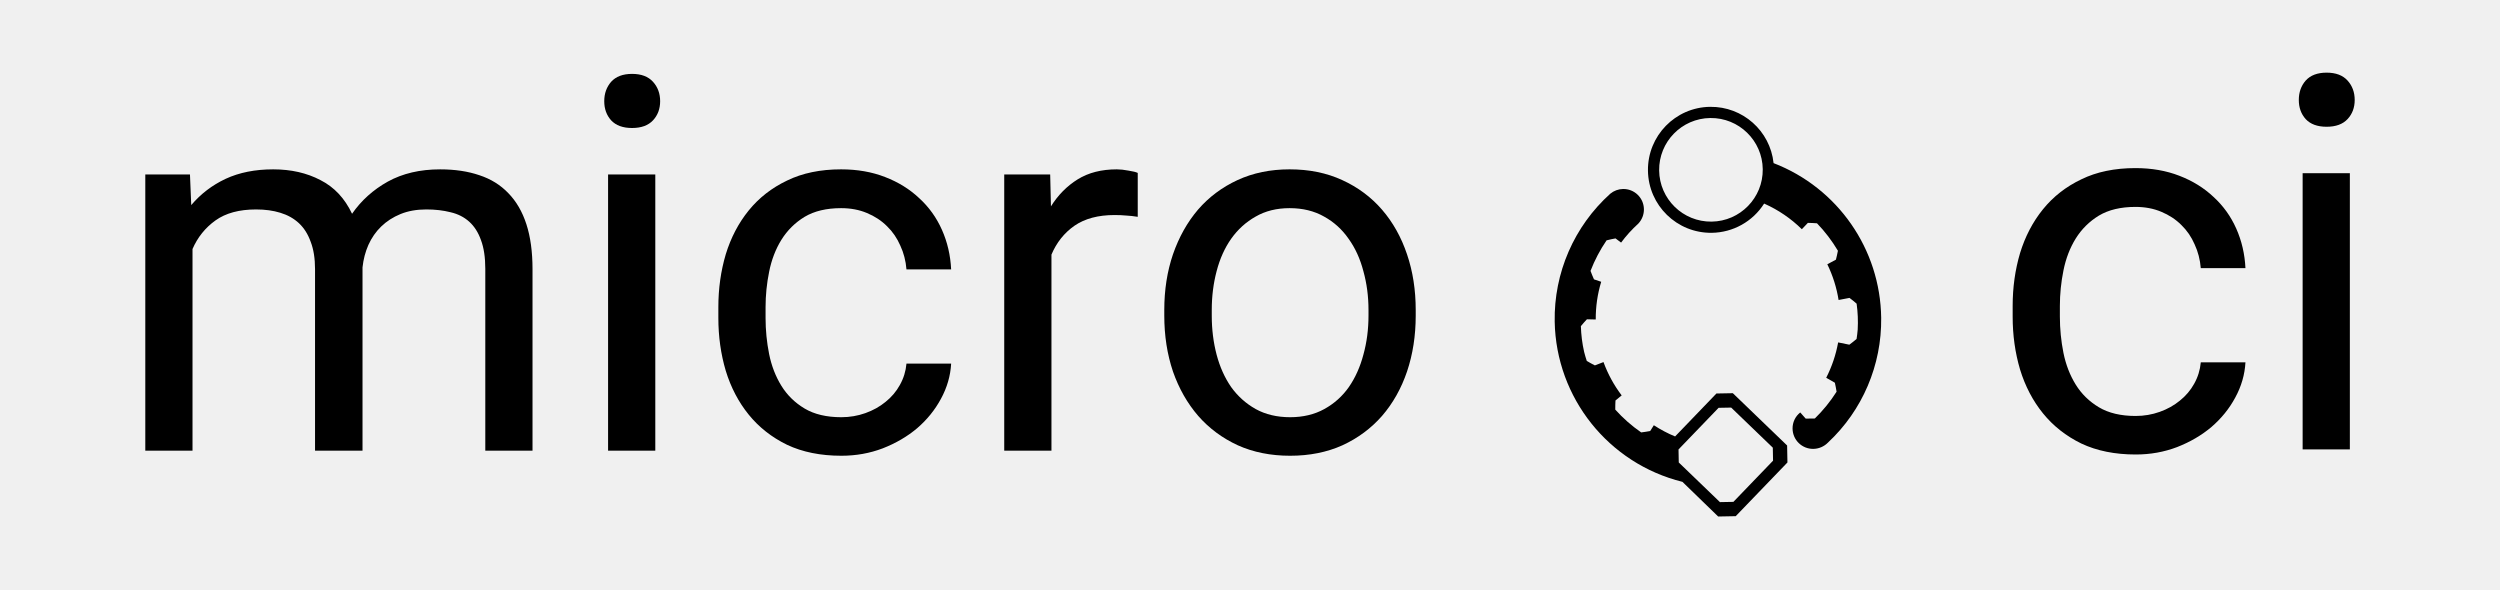
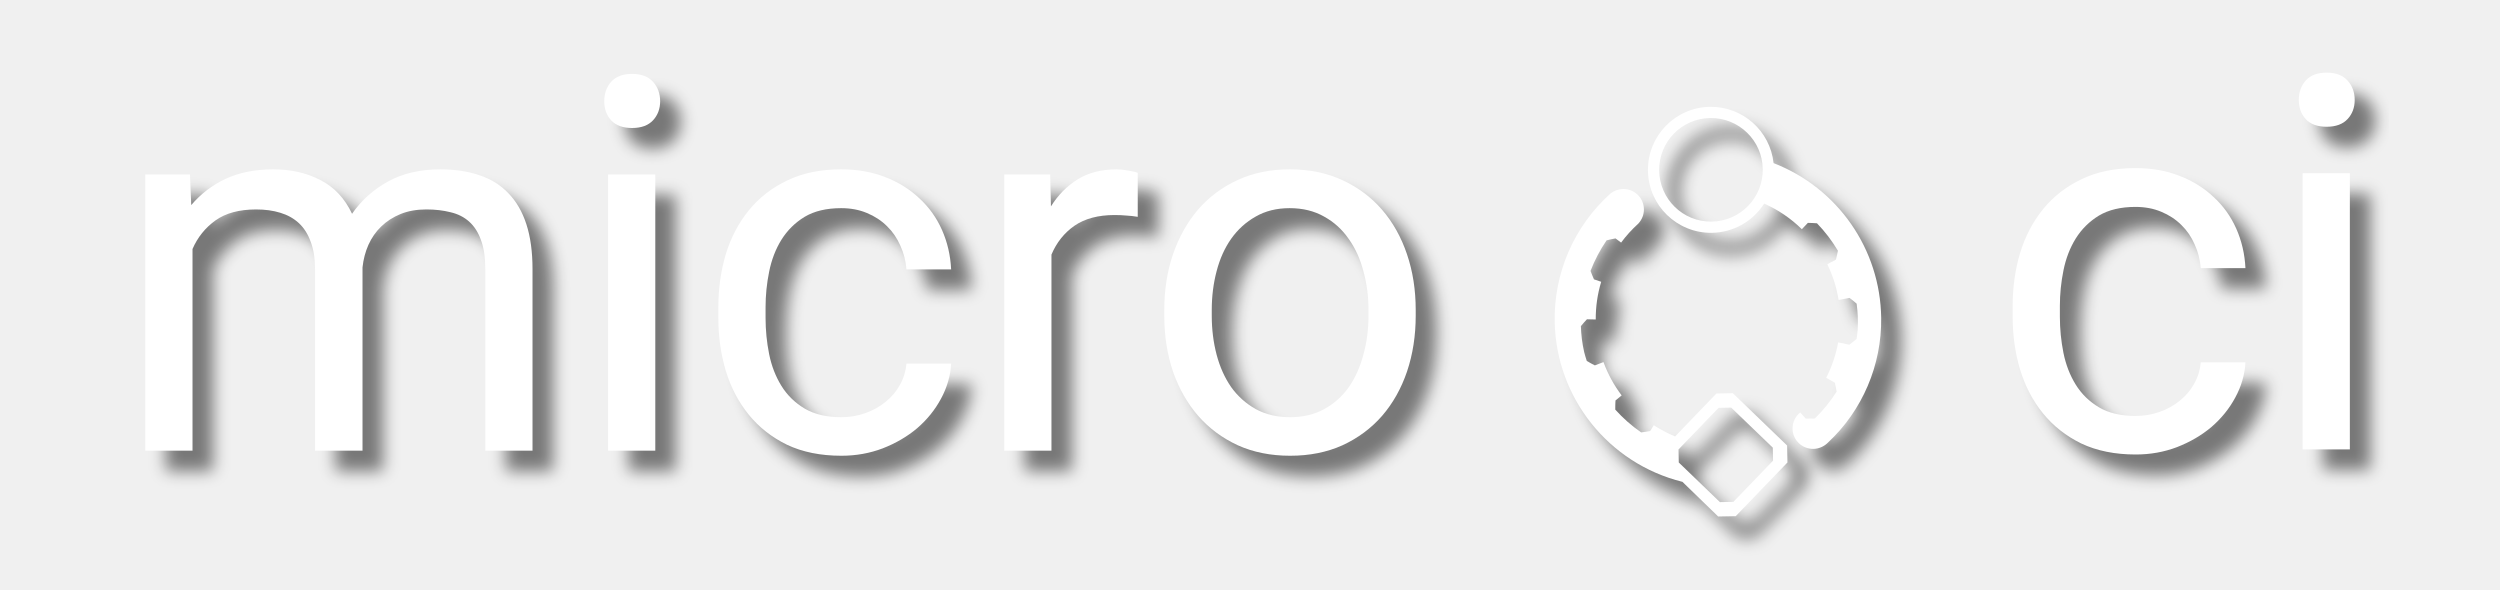
- <svg xmlns="http://www.w3.org/2000/svg" width="172.079mm" height="40.552mm" viewBox="0 0 609.729 143.69" id="svg2" version="1.1">
-   <defs id="defs4" />
-   <g id="layer1" transform="translate(-40.84994,-151.9458)">
-     <g style="font-style:normal;font-variant:normal;font-weight:normal;font-stretch:normal;font-size:127.5px;line-height:125%;font-family:roboto;-inkscape-font-specification:roboto;letter-spacing:0px;word-spacing:0px;fill:#000000;fill-opacity:1;stroke:none;stroke-width:1px;stroke-linecap:butt;stroke-linejoin:miter;stroke-opacity:1" id="text5053">
-       <path d="m 87.178,194.494 0.311,7.471 q 3.486,-4.109 8.405,-6.412 4.98,-2.303 11.58,-2.303 6.537,0 11.517,2.615 5.043,2.552 7.72,8.218 3.362,-4.856 8.716,-7.844 5.416,-2.988 12.762,-2.988 5.416,0 9.587,1.432 4.171,1.37 7.035,4.358 2.926,2.988 4.42,7.595 1.494,4.607 1.494,10.957 l 0,44.264 -11.517,0 0,-44.326 q 0,-4.233 -1.058,-7.035 -0.996,-2.802 -2.864,-4.482 -1.868,-1.681 -4.545,-2.303 -2.677,-0.685 -5.914,-0.685 -3.549,0 -6.288,1.121 -2.739,1.121 -4.731,3.051 -1.93,1.868 -3.113,4.482 -1.121,2.552 -1.432,5.479 l 0,44.7 -11.58,0 0,-44.264 q 0,-3.922 -1.058,-6.661 -0.996,-2.802 -2.864,-4.545 -1.868,-1.743 -4.545,-2.552 -2.615,-0.809 -5.914,-0.809 -6.163,0 -9.899,2.677 -3.735,2.677 -5.603,6.973 l 0,49.182 -11.517,0 0,-67.361 10.895,0 z" id="path4155" />
-       <path d="m 200.67,261.855 -11.517,0 0,-67.361 11.517,0 0,67.361 z m -12.451,-85.228 q 0,-2.802 1.681,-4.731 1.743,-1.93 5.105,-1.93 3.362,0 5.105,1.93 1.743,1.93 1.743,4.731 0,2.802 -1.743,4.669 -1.743,1.868 -5.105,1.868 -3.362,0 -5.105,-1.868 -1.681,-1.868 -1.681,-4.669 z" id="path4157" />
-       <path d="m 246.055,253.7 q 3.051,0 5.852,-0.996 2.802,-0.996 4.918,-2.739 2.179,-1.743 3.486,-4.109 1.37,-2.428 1.619,-5.229 l 10.895,0 q -0.249,4.482 -2.49,8.591 -2.179,4.047 -5.79,7.159 -3.611,3.051 -8.405,4.918 -4.731,1.805 -10.085,1.805 -7.595,0 -13.261,-2.677 -5.603,-2.739 -9.338,-7.346 -3.735,-4.607 -5.603,-10.708 -1.805,-6.101 -1.805,-12.887 l 0,-2.615 q 0,-6.786 1.805,-12.887 1.868,-6.101 5.603,-10.708 3.735,-4.607 9.338,-7.284 5.603,-2.739 13.198,-2.739 5.914,0 10.708,1.868 4.856,1.868 8.342,5.167 3.549,3.237 5.541,7.72 1.992,4.482 2.241,9.65 l -10.895,0 q -0.249,-3.113 -1.494,-5.79 -1.183,-2.739 -3.237,-4.731 -2.054,-2.054 -4.918,-3.237 -2.802,-1.183 -6.288,-1.183 -5.354,0 -8.903,2.117 -3.486,2.117 -5.665,5.603 -2.117,3.424 -2.988,7.782 -0.872,4.296 -0.872,8.654 l 0,2.615 q 0,4.482 0.872,8.84 0.872,4.296 2.988,7.72 2.117,3.424 5.665,5.541 3.549,2.117 8.965,2.117 z" id="path4159" />
-       <path d="m 318.334,204.829 q -1.494,-0.249 -2.802,-0.311 -1.245,-0.125 -2.864,-0.125 -5.977,0 -9.774,2.615 -3.735,2.615 -5.603,7.035 l 0,47.812 -11.517,0 0,-67.361 11.206,0 0.187,7.782 q 2.615,-4.171 6.537,-6.599 3.922,-2.428 9.525,-2.428 1.245,0 2.864,0.311 1.619,0.249 2.241,0.56 l 0,10.708 z" id="path4161" />
-       <path d="m 324.808,227.552 q 0,-7.346 2.117,-13.572 2.179,-6.288 6.101,-10.895 3.984,-4.607 9.65,-7.222 5.665,-2.615 12.7,-2.615 7.159,0 12.825,2.615 5.728,2.615 9.712,7.222 3.984,4.607 6.101,10.895 2.117,6.226 2.117,13.572 l 0,1.37 q 0,7.346 -2.117,13.634 -2.117,6.226 -6.101,10.833 -3.984,4.545 -9.65,7.159 -5.665,2.552 -12.762,2.552 -7.097,0 -12.762,-2.552 -5.665,-2.615 -9.65,-7.159 -3.984,-4.607 -6.163,-10.833 -2.117,-6.288 -2.117,-13.634 l 0,-1.37 z m 11.58,1.37 q 0,5.043 1.183,9.525 1.183,4.482 3.549,7.907 2.428,3.362 5.977,5.354 3.611,1.992 8.405,1.992 4.731,0 8.342,-1.992 3.611,-1.992 5.977,-5.354 2.366,-3.424 3.549,-7.907 1.245,-4.482 1.245,-9.525 l 0,-1.37 q 0,-4.98 -1.245,-9.463 -1.183,-4.545 -3.611,-7.906 -2.366,-3.424 -5.977,-5.416 -3.611,-2.054 -8.405,-2.054 -4.731,0 -8.28,2.054 -3.549,1.992 -5.977,5.416 -2.366,3.362 -3.549,7.906 -1.183,4.482 -1.183,9.463 l 0,1.37 z" id="path4163" />
+ <svg xmlns="http://www.w3.org/2000/svg" version="1.1" width="172.079mm" height="40.552mm" viewBox="0 0 609.729 143.69" id="svg2">
+   <defs id="defs4">
+     <filter color-interpolation-filters="sRGB" id="filter3030">
+       <feFlood result="flood" flood-color="rgb(0,0,0)" flood-opacity="0.5" id="feFlood3032" />
+       <feComposite in2="SourceGraphic" operator="in" in="flood" result="composite1" id="feComposite3034" />
+       <feGaussianBlur result="blur" stdDeviation="2" id="feGaussianBlur3036" />
+       <feOffset result="offset" dy="5" dx="5" id="feOffset3038" />
+       <feComposite in2="offset" operator="over" in="SourceGraphic" result="composite2" id="feComposite3040" />
+     </filter>
+     <filter color-interpolation-filters="sRGB" id="filter3042">
+       <feFlood result="flood" flood-color="rgb(0,0,0)" flood-opacity="0.5" id="feFlood3044" />
+       <feComposite in2="SourceGraphic" operator="in" in="flood" result="composite1" id="feComposite3046" />
+       <feGaussianBlur result="blur" stdDeviation="2" id="feGaussianBlur3048" />
+       <feOffset result="offset" dy="5" dx="5" id="feOffset3050" />
+       <feComposite in2="offset" operator="over" in="SourceGraphic" result="composite2" id="feComposite3052" />
+     </filter>
+     <filter color-interpolation-filters="sRGB" id="filter3054">
+       <feFlood result="flood" flood-color="rgb(0,0,0)" flood-opacity="0.5" id="feFlood3056" />
+       <feComposite in2="SourceGraphic" operator="in" in="flood" result="composite1" id="feComposite3058" />
+       <feGaussianBlur result="blur" stdDeviation="2" id="feGaussianBlur3060" />
+       <feOffset result="offset" dy="5" dx="5" id="feOffset3062" />
+       <feComposite in2="offset" operator="over" in="SourceGraphic" result="composite2" id="feComposite3064" />
+     </filter>
+   </defs>
+   <g transform="translate(-40.84994,-151.9458)" id="layer1">
+     <g id="text5053" style="font-size:127.5px;font-style:normal;font-variant:normal;font-weight:normal;font-stretch:normal;line-height:125%;letter-spacing:0px;word-spacing:0px;fill:#ffffff;fill-opacity:1;stroke:none;filter:url(#filter3054);font-family:roboto;-inkscape-font-specification:roboto">
+       <path d="m 87.178,194.494 0.311,7.471 q 3.486,-4.109 8.405,-6.412 4.98,-2.303 11.58,-2.303 6.537,0 11.517,2.615 5.043,2.552 7.72,8.218 3.362,-4.856 8.716,-7.844 5.416,-2.988 12.762,-2.988 5.416,0 9.587,1.432 4.171,1.37 7.035,4.358 2.926,2.988 4.42,7.595 1.494,4.607 1.494,10.957 l 0,44.264 -11.517,0 0,-44.326 q 0,-4.233 -1.058,-7.035 -0.996,-2.802 -2.864,-4.482 -1.868,-1.681 -4.545,-2.303 -2.677,-0.685 -5.914,-0.685 -3.549,0 -6.288,1.121 -2.739,1.121 -4.731,3.051 -1.93,1.868 -3.113,4.482 -1.121,2.552 -1.432,5.479 l 0,44.7 -11.58,0 0,-44.264 q 0,-3.922 -1.058,-6.661 -0.996,-2.802 -2.864,-4.545 -1.868,-1.743 -4.545,-2.552 -2.615,-0.809 -5.914,-0.809 -6.163,0 -9.899,2.677 -3.735,2.677 -5.603,6.973 l 0,49.182 -11.517,0 0,-67.361 10.895,0 z" id="path4155" style="fill:#ffffff" />
+       <path d="m 200.67,261.855 -11.517,0 0,-67.361 11.517,0 0,67.361 z m -12.451,-85.228 q 0,-2.802 1.681,-4.731 1.743,-1.93 5.105,-1.93 3.362,0 5.105,1.93 1.743,1.93 1.743,4.731 0,2.802 -1.743,4.669 -1.743,1.868 -5.105,1.868 -3.362,0 -5.105,-1.868 -1.681,-1.868 -1.681,-4.669 z" id="path4157" style="fill:#ffffff" />
+       <path d="m 246.055,253.7 q 3.051,0 5.852,-0.996 2.802,-0.996 4.918,-2.739 2.179,-1.743 3.486,-4.109 1.37,-2.428 1.619,-5.229 l 10.895,0 q -0.249,4.482 -2.49,8.591 -2.179,4.047 -5.79,7.159 -3.611,3.051 -8.405,4.918 -4.731,1.805 -10.085,1.805 -7.595,0 -13.261,-2.677 -5.603,-2.739 -9.338,-7.346 -3.735,-4.607 -5.603,-10.708 -1.805,-6.101 -1.805,-12.887 l 0,-2.615 q 0,-6.786 1.805,-12.887 1.868,-6.101 5.603,-10.708 3.735,-4.607 9.338,-7.284 5.603,-2.739 13.198,-2.739 5.914,0 10.708,1.868 4.856,1.868 8.342,5.167 3.549,3.237 5.541,7.72 1.992,4.482 2.241,9.65 l -10.895,0 q -0.249,-3.113 -1.494,-5.79 -1.183,-2.739 -3.237,-4.731 -2.054,-2.054 -4.918,-3.237 -2.802,-1.183 -6.288,-1.183 -5.354,0 -8.903,2.117 -3.486,2.117 -5.665,5.603 -2.117,3.424 -2.988,7.782 -0.872,4.296 -0.872,8.654 l 0,2.615 q 0,4.482 0.872,8.84 0.872,4.296 2.988,7.72 2.117,3.424 5.665,5.541 3.549,2.117 8.965,2.117 z" id="path4159" style="fill:#ffffff" />
+       <path d="m 318.334,204.829 q -1.494,-0.249 -2.802,-0.311 -1.245,-0.125 -2.864,-0.125 -5.977,0 -9.774,2.615 -3.735,2.615 -5.603,7.035 l 0,47.812 -11.517,0 0,-67.361 11.206,0 0.187,7.782 q 2.615,-4.171 6.537,-6.599 3.922,-2.428 9.525,-2.428 1.245,0 2.864,0.311 1.619,0.249 2.241,0.56 l 0,10.708 z" id="path4161" style="fill:#ffffff" />
+       <path d="m 324.808,227.552 q 0,-7.346 2.117,-13.572 2.179,-6.288 6.101,-10.895 3.984,-4.607 9.65,-7.222 5.665,-2.615 12.7,-2.615 7.159,0 12.825,2.615 5.728,2.615 9.712,7.222 3.984,4.607 6.101,10.895 2.117,6.226 2.117,13.572 l 0,1.37 q 0,7.346 -2.117,13.634 -2.117,6.226 -6.101,10.833 -3.984,4.545 -9.65,7.159 -5.665,2.552 -12.762,2.552 -7.097,0 -12.762,-2.552 -5.665,-2.615 -9.65,-7.159 -3.984,-4.607 -6.163,-10.833 -2.117,-6.288 -2.117,-13.634 l 0,-1.37 z m 11.58,1.37 q 0,5.043 1.183,9.525 1.183,4.482 3.549,7.907 2.428,3.362 5.977,5.354 3.611,1.992 8.405,1.992 4.731,0 8.342,-1.992 3.611,-1.992 5.977,-5.354 2.366,-3.424 3.549,-7.907 1.245,-4.482 1.245,-9.525 l 0,-1.37 q 0,-4.98 -1.245,-9.463 -1.183,-4.545 -3.611,-7.906 -2.366,-3.424 -5.977,-5.416 -3.611,-2.054 -8.405,-2.054 -4.731,0 -8.28,2.054 -3.549,1.992 -5.977,5.416 -2.366,3.362 -3.549,7.906 -1.183,4.482 -1.183,9.463 l 0,1.37 z" id="path4163" style="fill:#ffffff" />
    </g>
-     <g style="font-style:normal;font-variant:normal;font-weight:normal;font-stretch:normal;font-size:127.5px;line-height:125%;font-family:roboto;-inkscape-font-specification:roboto;letter-spacing:0px;word-spacing:0px;fill:#000000;fill-opacity:1;stroke:none;stroke-width:1px;stroke-linecap:butt;stroke-linejoin:miter;stroke-opacity:1" id="text5057">
-       <path d="m 561.73,253.396 q 3.051,0 5.852,-0.996 2.802,-0.996 4.918,-2.739 2.179,-1.743 3.486,-4.109 1.37,-2.428 1.619,-5.229 l 10.895,0 q -0.249,4.482 -2.49,8.591 -2.179,4.047 -5.79,7.159 -3.611,3.051 -8.405,4.918 -4.731,1.805 -10.085,1.805 -7.595,0 -13.261,-2.677 -5.603,-2.739 -9.338,-7.346 -3.735,-4.607 -5.603,-10.708 -1.805,-6.101 -1.805,-12.887 l 0,-2.615 q 0,-6.786 1.805,-12.887 1.868,-6.101 5.603,-10.708 3.735,-4.607 9.338,-7.284 5.603,-2.739 13.198,-2.739 5.914,0 10.708,1.868 4.856,1.868 8.342,5.167 3.549,3.237 5.541,7.72 1.992,4.482 2.241,9.65 l -10.895,0 q -0.249,-3.113 -1.494,-5.79 -1.183,-2.739 -3.237,-4.731 -2.054,-2.054 -4.918,-3.237 -2.802,-1.183 -6.288,-1.183 -5.354,0 -8.903,2.117 -3.486,2.117 -5.665,5.603 -2.117,3.424 -2.988,7.782 -0.872,4.296 -0.872,8.654 l 0,2.615 q 0,4.482 0.872,8.84 0.872,4.296 2.988,7.72 2.117,3.424 5.665,5.541 3.549,2.117 8.965,2.117 z" id="path4166" />
-       <path d="m 613.963,261.552 -11.517,0 0,-67.361 11.517,0 0,67.361 z M 601.512,176.324 q 0,-2.802 1.681,-4.731 1.743,-1.93 5.105,-1.93 3.362,0 5.105,1.93 1.743,1.93 1.743,4.731 0,2.802 -1.743,4.669 -1.743,1.868 -5.105,1.868 -3.362,0 -5.105,-1.868 -1.681,-1.868 -1.681,-4.669 z" id="path4168" />
+     <g id="text5057" style="font-size:127.5px;font-style:normal;font-variant:normal;font-weight:normal;font-stretch:normal;line-height:125%;letter-spacing:0px;word-spacing:0px;fill:#ffffff;fill-opacity:1;stroke:none;filter:url(#filter3042);font-family:roboto;-inkscape-font-specification:roboto">
+       <path d="m 561.73,253.396 q 3.051,0 5.852,-0.996 2.802,-0.996 4.918,-2.739 2.179,-1.743 3.486,-4.109 1.37,-2.428 1.619,-5.229 l 10.895,0 q -0.249,4.482 -2.49,8.591 -2.179,4.047 -5.79,7.159 -3.611,3.051 -8.405,4.918 -4.731,1.805 -10.085,1.805 -7.595,0 -13.261,-2.677 -5.603,-2.739 -9.338,-7.346 -3.735,-4.607 -5.603,-10.708 -1.805,-6.101 -1.805,-12.887 l 0,-2.615 q 0,-6.786 1.805,-12.887 1.868,-6.101 5.603,-10.708 3.735,-4.607 9.338,-7.284 5.603,-2.739 13.198,-2.739 5.914,0 10.708,1.868 4.856,1.868 8.342,5.167 3.549,3.237 5.541,7.72 1.992,4.482 2.241,9.65 l -10.895,0 q -0.249,-3.113 -1.494,-5.79 -1.183,-2.739 -3.237,-4.731 -2.054,-2.054 -4.918,-3.237 -2.802,-1.183 -6.288,-1.183 -5.354,0 -8.903,2.117 -3.486,2.117 -5.665,5.603 -2.117,3.424 -2.988,7.782 -0.872,4.296 -0.872,8.654 l 0,2.615 q 0,4.482 0.872,8.84 0.872,4.296 2.988,7.72 2.117,3.424 5.665,5.541 3.549,2.117 8.965,2.117 z" id="path4166" style="fill:#ffffff" />
+       <path d="m 613.963,261.552 -11.517,0 0,-67.361 11.517,0 0,67.361 z M 601.512,176.324 q 0,-2.802 1.681,-4.731 1.743,-1.93 5.105,-1.93 3.362,0 5.105,1.93 1.743,1.93 1.743,4.731 0,2.802 -1.743,4.669 -1.743,1.868 -5.105,1.868 -3.362,0 -5.105,-1.868 -1.681,-1.868 -1.681,-4.669 z" id="path4168" style="fill:#ffffff" />
    </g>
-     <g transform="matrix(0.9998189,0.01903311,-0.01903311,0.9998189,-2181.641,-1142.036)" id="g5061">
-       <path style="opacity:1;fill:#000000;fill-opacity:1;stroke:none;stroke-width:1.149;stroke-linecap:round;stroke-linejoin:round;stroke-miterlimit:4;stroke-dasharray:none;stroke-dashoffset:0;stroke-opacity:1" d="m 2664.232,1269.558 c -8.482,0.267 -15.141,7.36 -14.873,15.842 0.267,8.482 7.36,15.139 15.842,14.872 5.188,-0.164 9.943,-2.935 12.641,-7.369 l 0.073,0.027 c 3.418,1.446 6.548,3.494 9.242,6.046 l 1.442,-1.573 c 0.735,0 1.478,0.012 2.228,0.061 1.987,1.988 3.745,4.206 5.226,6.596 -0.126,0.741 -0.275,1.469 -0.445,2.183 l -2.076,1.164 c 1.393,2.726 2.375,5.643 2.913,8.657 l 2.654,-0.56 c 0.595,0.428 1.183,0.885 1.761,1.371 0.329,2.073 0.462,4.193 0.382,6.337 -0.05,0.763 -0.127,1.521 -0.229,2.272 -0.571,0.508 -1.151,0.984 -1.739,1.431 l -2.74,-0.506 c -0.483,3.013 -1.409,5.938 -2.747,8.681 l 2.134,1.166 c 0.177,0.711 0.33,1.438 0.462,2.178 -1.46,2.406 -3.204,4.636 -5.178,6.637 -0.749,0.046 -1.493,0.07 -2.227,0.07 l -1.364,-1.475 c -1.185,0.977 -1.844,2.448 -1.795,3.982 0.087,2.76 2.395,4.927 5.155,4.84 1.351,-0.043 2.627,-0.629 3.553,-1.611 8.262,-8.013 12.753,-19.141 12.39,-30.646 -0.528,-16.761 -11.209,-31.511 -26.96,-37.241 -0.985,-7.863 -7.798,-13.679 -15.72,-13.429 z m 0.086,2.727 a 12.635,12.635 0 0 1 13.027,12.23 12.635,12.635 0 0 1 -12.23,13.028 12.635,12.635 0 0 1 -13.027,-12.232 12.635,12.635 0 0 1 12.23,-13.027 z" id="path5063" />
-       <path style="fill:#000000;fill-opacity:1;fill-rule:evenodd;stroke:none;stroke-width:1;stroke-linecap:butt;stroke-linejoin:round;stroke-miterlimit:4;stroke-dasharray:none;stroke-opacity:1" d="m 2643.365,1289.997 c -1.128,0.043 -2.208,0.466 -3.07,1.197 -8.691,8.119 -13.424,19.613 -12.974,31.496 0.703,18.551 13.781,34.314 31.89,38.444 l 8.875,8.287 4.278,-0.162 12.364,-13.337 -0.157,-4.14 -13.482,-12.499 -3.997,0.151 -9.881,10.665 c -1.75,-0.673 -3.653,-1.643 -5.238,-2.636 l -0.857,1.428 c -0.719,0.15 -1.451,0.276 -2.194,0.38 -2.341,-1.557 -4.504,-3.382 -6.423,-5.441 -0.019,-0.751 -0.019,-1.494 0.01,-2.227 l 1.486,-1.266 c -1.924,-2.436 -3.47,-5.147 -4.589,-8.043 l -2.083,0.851 c -0.667,-0.317 -1.334,-0.667 -1.996,-1.048 -0.253,-0.714 -0.482,-1.439 -0.686,-2.177 -0.515,-2.083 -0.816,-4.186 -0.916,-6.282 0.466,-0.594 0.949,-1.16 1.444,-1.7 l 2.15,0.01 c -0.081,-3.115 0.309,-6.224 1.156,-9.222 l -1.774,-0.56 c -0.313,-0.664 -0.606,-1.346 -0.881,-2.046 0.962,-2.642 2.232,-5.172 3.773,-7.523 0.725,-0.2 1.449,-0.369 2.17,-0.514 l 1.381,0.995 c 1.21,-1.704 2.589,-3.282 4.114,-4.714 0.879,-0.974 1.345,-2.249 1.296,-3.558 -0.104,-2.759 -2.426,-4.912 -5.186,-4.807 z m 24.324,52.918 3.064,-0.116 10.337,9.582 0.12,3.174 -9.479,10.225 -3.279,0.124 -10.225,-9.479 -0.12,-3.174 9.582,-10.337 z" id="path5065" />
+     <g transform="matrix(0.9998189,0.01903311,-0.01903311,0.9998189,-2181.641,-1142.036)" id="g5061" style="fill:#ffffff;filter:url(#filter3030)">
+       <path d="m 2664.232,1269.558 c -8.482,0.267 -15.141,7.36 -14.873,15.842 0.267,8.482 7.36,15.139 15.842,14.872 5.188,-0.164 9.943,-2.935 12.641,-7.369 l 0.073,0.027 c 3.418,1.446 6.548,3.494 9.242,6.046 l 1.442,-1.573 c 0.735,0 1.478,0.012 2.228,0.061 1.987,1.988 3.745,4.206 5.226,6.596 -0.126,0.741 -0.275,1.469 -0.445,2.183 l -2.076,1.164 c 1.393,2.726 2.375,5.643 2.913,8.657 l 2.654,-0.56 c 0.595,0.428 1.183,0.885 1.761,1.371 0.329,2.073 0.462,4.193 0.382,6.337 -0.05,0.763 -0.127,1.521 -0.229,2.272 -0.571,0.508 -1.151,0.984 -1.739,1.431 l -2.74,-0.506 c -0.483,3.013 -1.409,5.938 -2.747,8.681 l 2.134,1.166 c 0.177,0.711 0.33,1.438 0.462,2.178 -1.46,2.406 -3.204,4.636 -5.178,6.637 -0.749,0.046 -1.493,0.07 -2.227,0.07 l -1.364,-1.475 c -1.185,0.977 -1.844,2.448 -1.795,3.982 0.087,2.76 2.395,4.927 5.155,4.84 1.351,-0.043 2.627,-0.629 3.553,-1.611 8.262,-8.013 12.753,-19.141 12.39,-30.646 -0.528,-16.761 -11.209,-31.511 -26.96,-37.241 -0.985,-7.863 -7.798,-13.679 -15.72,-13.429 z m 0.086,2.727 a 12.635,12.635 0 0 1 13.027,12.23 12.635,12.635 0 0 1 -12.23,13.028 12.635,12.635 0 0 1 -13.027,-12.232 12.635,12.635 0 0 1 12.23,-13.027 z" id="path5063" style="fill:#ffffff;fill-opacity:1;stroke:none" />
+       <path d="m 2643.365,1289.997 c -1.128,0.043 -2.208,0.466 -3.07,1.197 -8.691,8.119 -13.424,19.613 -12.974,31.496 0.703,18.551 13.781,34.314 31.89,38.444 l 8.875,8.287 4.278,-0.162 12.364,-13.337 -0.157,-4.14 -13.482,-12.499 -3.997,0.151 -9.881,10.665 c -1.75,-0.673 -3.653,-1.643 -5.238,-2.636 l -0.857,1.428 c -0.719,0.15 -1.451,0.276 -2.194,0.38 -2.341,-1.557 -4.504,-3.382 -6.423,-5.441 -0.019,-0.751 -0.019,-1.494 0.01,-2.227 l 1.486,-1.266 c -1.924,-2.436 -3.47,-5.147 -4.589,-8.043 l -2.083,0.851 c -0.667,-0.317 -1.334,-0.667 -1.996,-1.048 -0.253,-0.714 -0.482,-1.439 -0.686,-2.177 -0.515,-2.083 -0.816,-4.186 -0.916,-6.282 0.466,-0.594 0.949,-1.16 1.444,-1.7 l 2.15,0.01 c -0.081,-3.115 0.309,-6.224 1.156,-9.222 l -1.774,-0.56 c -0.313,-0.664 -0.606,-1.346 -0.881,-2.046 0.962,-2.642 2.232,-5.172 3.773,-7.523 0.725,-0.2 1.449,-0.369 2.17,-0.514 l 1.381,0.995 c 1.21,-1.704 2.589,-3.282 4.114,-4.714 0.879,-0.974 1.345,-2.249 1.296,-3.558 -0.104,-2.759 -2.426,-4.912 -5.186,-4.807 z m 24.324,52.918 3.064,-0.116 10.337,9.582 0.12,3.174 -9.479,10.225 -3.279,0.124 -10.225,-9.479 -0.12,-3.174 9.582,-10.337 z" id="path5065" style="fill:#ffffff;fill-opacity:1;fill-rule:evenodd;stroke:none" />
    </g>
  </g>
</svg>
